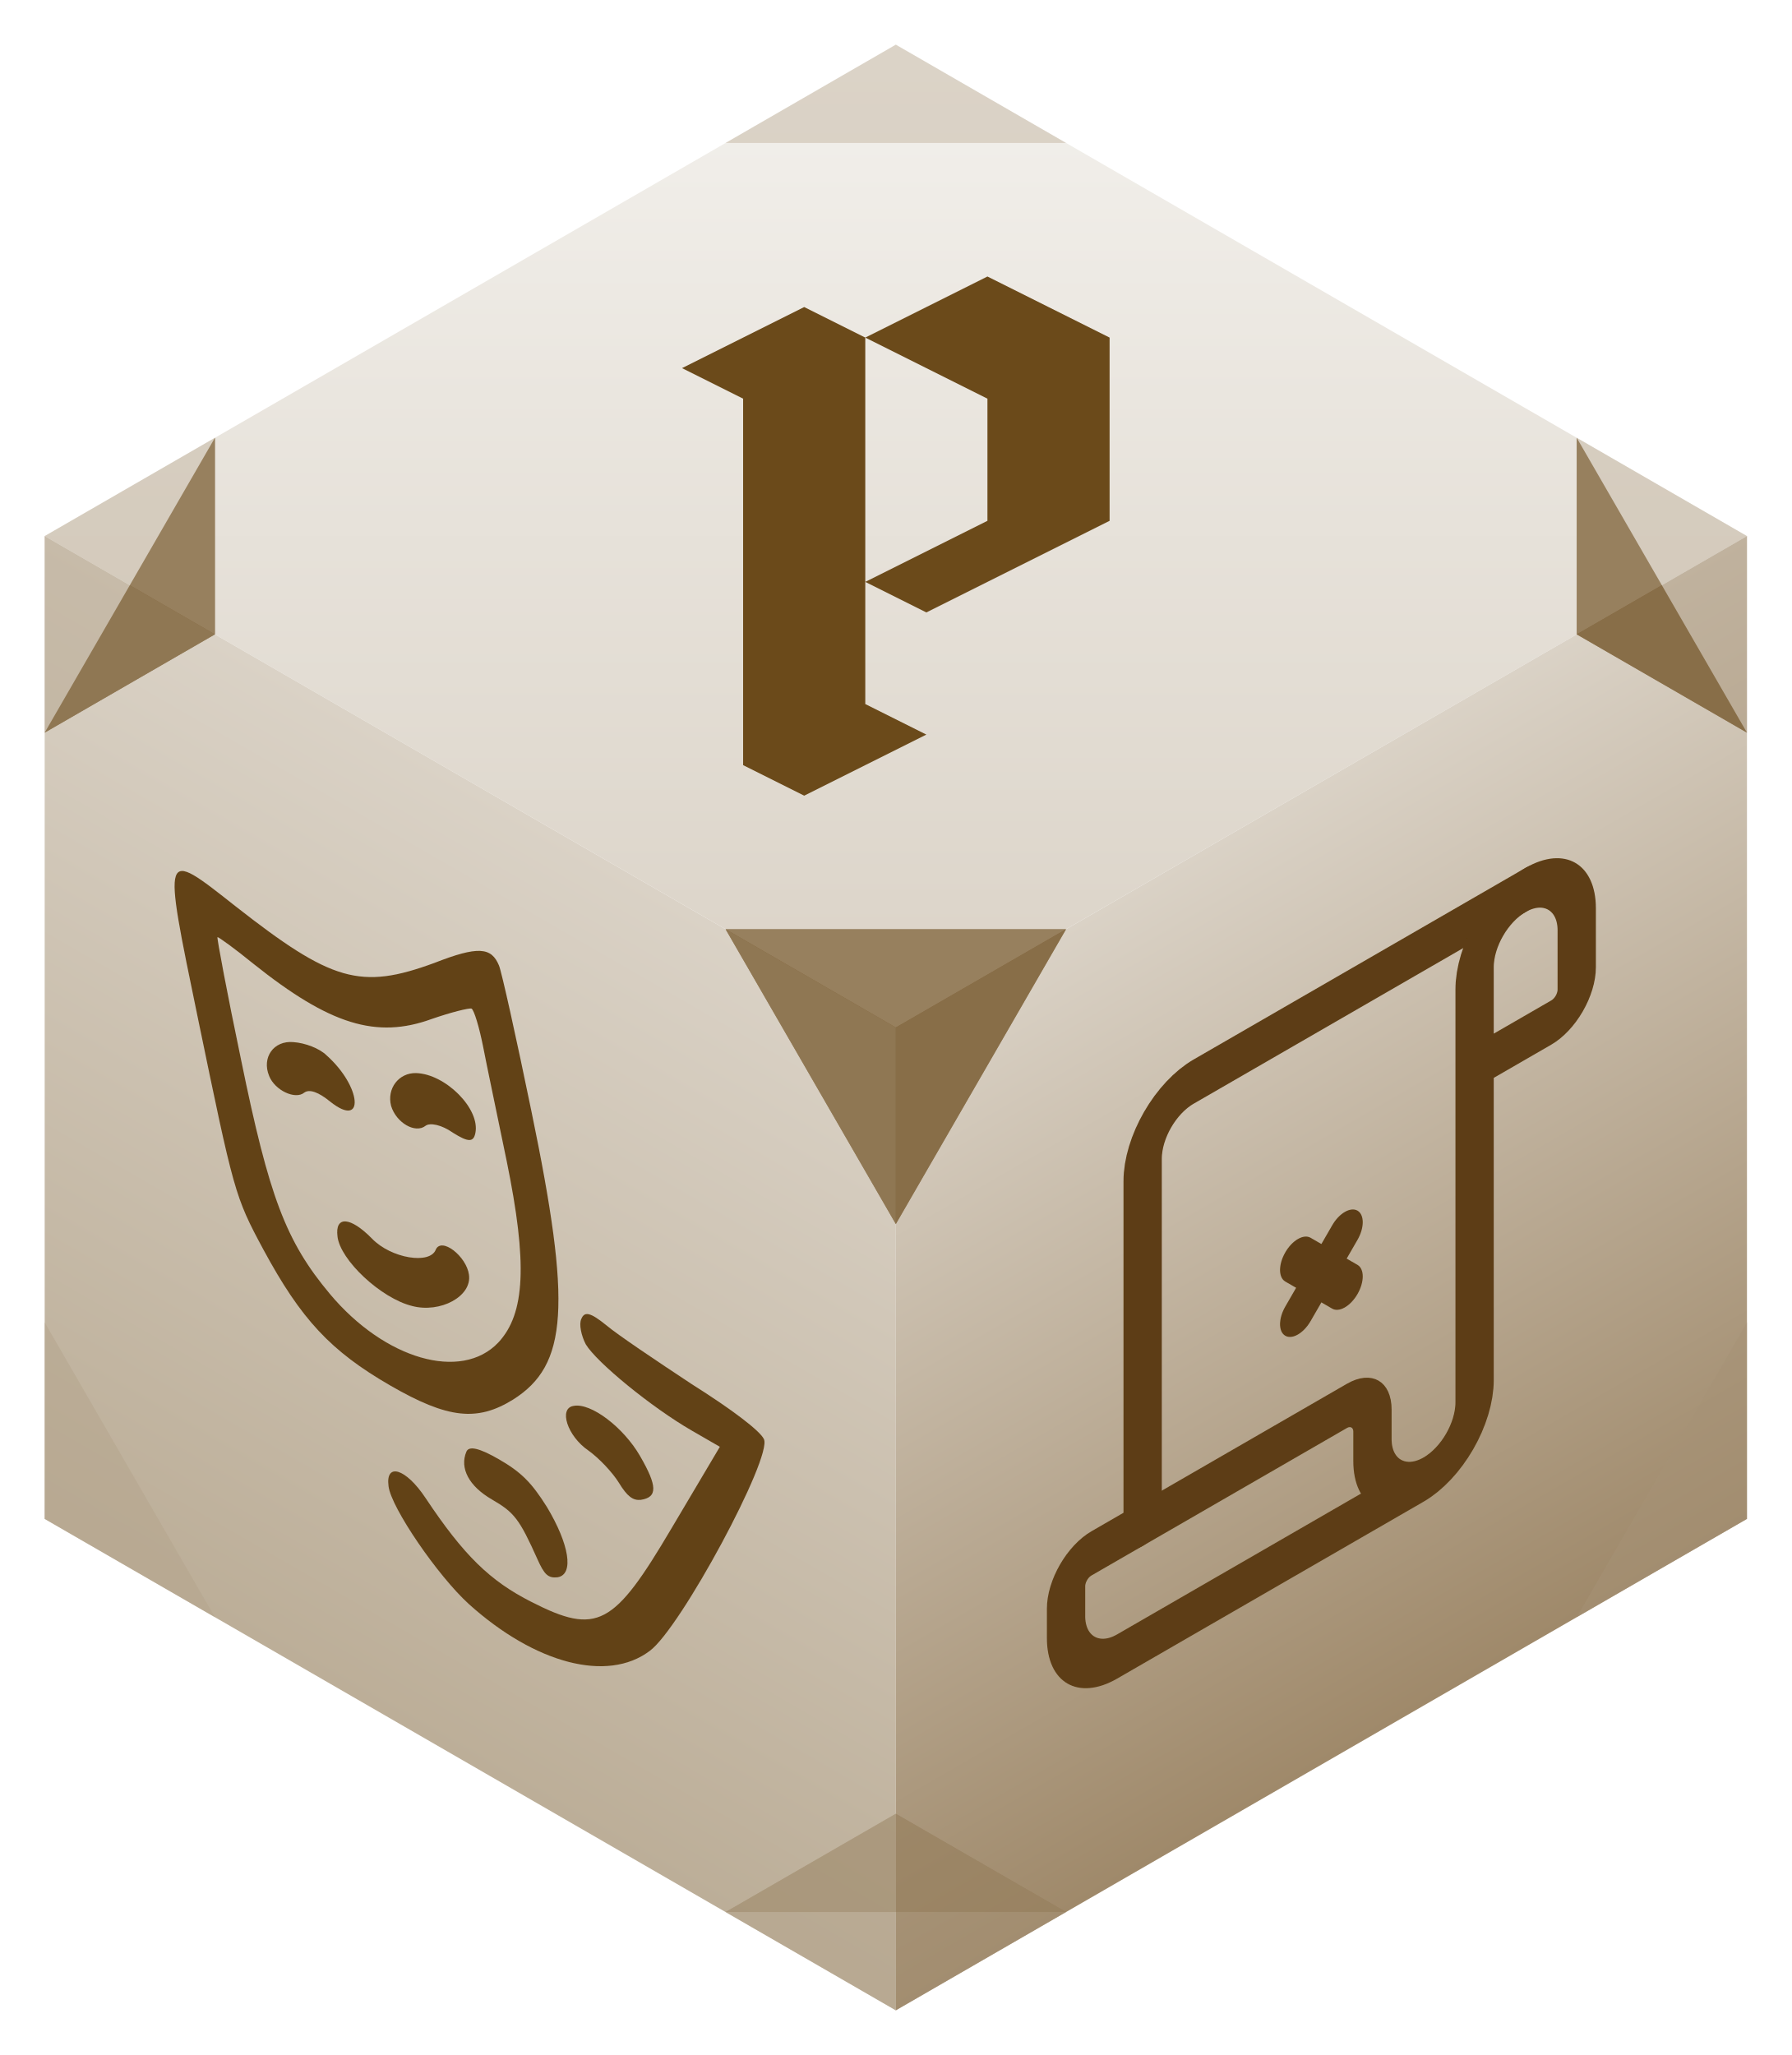
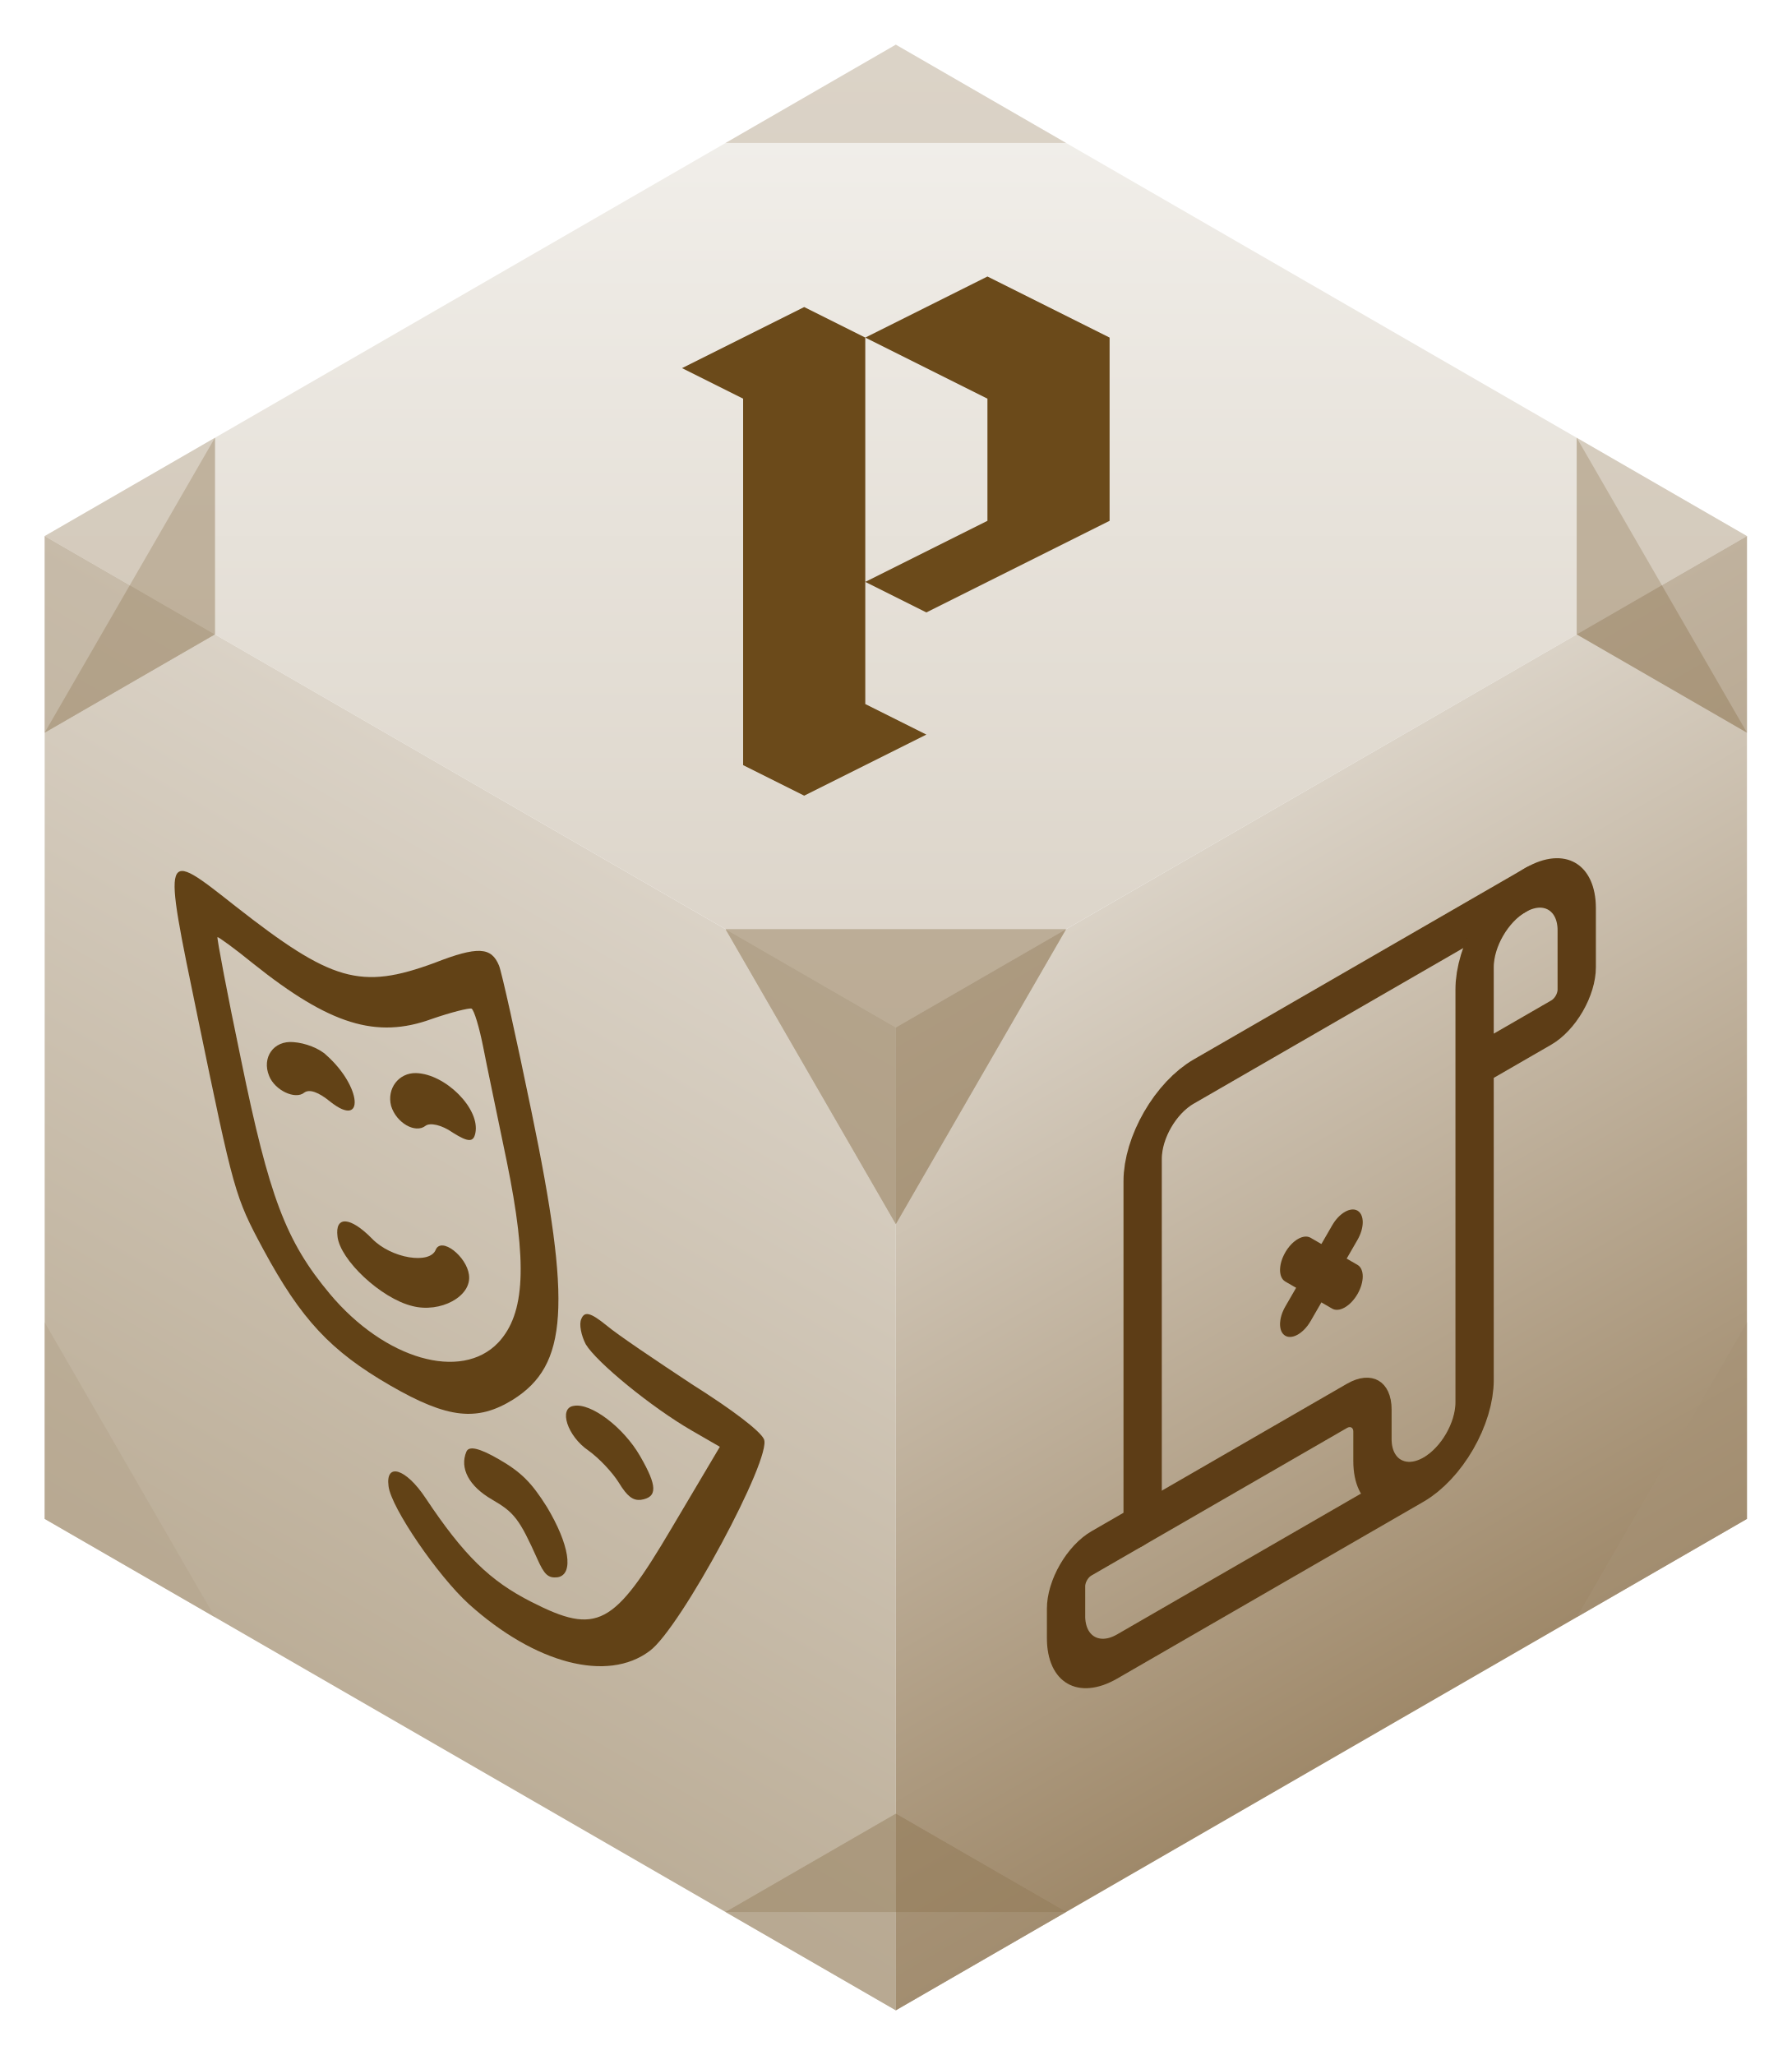
<svg xmlns="http://www.w3.org/2000/svg" viewBox="59.896 54.0 80.208 92.0" role="img" aria-label="Ролебаза">
  <defs>
    <filter id="lg-tint-left">
      <feColorMatrix type="matrix" values="0.85 0 0 0 0  0 0.83 0 0 0  0 0 0.80 0 0  0 0 0 1 0" />
    </filter>
    <filter id="lg-tint-right">
      <feColorMatrix type="matrix" values="0.75 0 0 0 0  0 0.72 0 0 0  0 0 0.70 0 0  0 0 0 1 0" />
    </filter>
    <linearGradient id="lg-face-top-grad" gradientUnits="userSpaceOnUse" x1="100" y1="56" x2="100" y2="100">
      <stop offset="0%" stop-color="#f3f1ed" />
      <stop offset="100%" stop-color="#dad2c6" />
    </linearGradient>
    <linearGradient id="lg-face-left-grad" gradientUnits="userSpaceOnUse" x1="80.95" y1="89" x2="61.9" y2="122">
      <stop offset="0%" stop-color="#dad2c6" />
      <stop offset="100%" stop-color="#bcae98" />
    </linearGradient>
    <linearGradient id="lg-face-right-grad" gradientUnits="userSpaceOnUse" x1="119.05" y1="89" x2="138.1" y2="122">
      <stop offset="0%" stop-color="#dad2c6" />
      <stop offset="100%" stop-color="#9f896a" />
    </linearGradient>
  </defs>
  <polygon points="100,56 138.104,78 100,100 61.896,78" fill="url(#lg-face-top-grad)" />
  <polygon points="61.896,78 100,100 100,144 61.896,122" fill="url(#lg-face-left-grad)" />
  <polygon points="138.104,78 138.104,122 100,144 100,100" fill="url(#lg-face-right-grad)" />
  <path d="M200 0V1200L0 1300L400 1500L600 1400V200L800 100L400 -100ZM600 1400 1000 1600 1400 1400V800L800 500L600 600L1000 800V1200Z" fill="#6B4A1A" transform="translate(100,78) scale(0.01367188,-0.01367188) translate(-700,-750)" />
  <g filter="url(#lg-tint-left)">
    <clipPath id="lg-c-l">
      <polygon points="61.896,78 100,100 100,144 61.896,122" />
    </clipPath>
    <g clip-path="url(#lg-c-l)">
      <g transform="matrix(38.104,22,0,44,61.896,78)">
        <g transform="translate(0.14,0.14) scale(0.0075,0.0075)">
          <g transform="translate(0,96) scale(0.1,-0.1)" fill="#6B4A1A" stroke="none">
            <path d="M424 873 c-116 -95 -161 -106 -312 -79 -115 21 -114 23 -59 -180 57 -210 58 -214 103 -264 59 -65 105 -85 199 -85 90 0 136 19 192 77 86 90 92 173 29 405 -24 89 -47 167 -51 173 -12 19 -33 10 -101 -47z m76 -75 c6 -24 23 -85 37 -137 33 -123 29 -193 -13 -253 -58 -82 -178 -112 -264 -66 -69 37 -95 84 -139 248 -22 80 -38 146 -37 148 2 1 27 -2 56 -8 120 -23 193 -6 280 65 30 24 58 44 62 45 4 0 12 -19 18 -42z" />
            <path d="M395 709 c-27 -13 -46 -44 -39 -64 8 -19 38 -19 54 0 7 8 25 14 43 12 24 -1 32 3 35 17 8 37 -47 57 -93 35z" />
            <path d="M203 655 c-31 -13 -50 -46 -38 -65 9 -15 41 -12 55 5 8 9 22 12 41 8 54 -10 49 45 -6 60 -11 4 -34 0 -52 -8z" />
            <path d="M426 485 c-9 -25 -70 -47 -100 -35 -34 13 -58 2 -54 -24 4 -30 68 -50 117 -36 44 12 94 60 89 87 -4 23 -43 30 -52 8z" />
            <path d="M654 505 c-4 -9 0 -23 7 -31 17 -16 103 -34 166 -34 l44 0 -76 -149 c-90 -177 -116 -203 -219 -209 -65 -4 -106 10 -166 58 -31 25 -63 17 -58 -13 4 -27 77 -83 126 -97 104 -29 217 2 283 78 48 54 193 360 179 377 -6 8 -48 15 -113 18 -56 4 -117 9 -134 13 -25 5 -34 2 -39 -11z" />
            <path d="M642 381 c-24 -15 -10 -46 23 -49 17 -2 38 -11 48 -20 13 -12 22 -13 34 -6 27 17 26 32 -1 59 -26 26 -77 34 -104 16z" />
            <path d="M474 235 c-11 -28 4 -45 40 -45 35 0 43 -5 71 -45 11 -16 17 -18 32 -9 26 17 18 54 -17 87 -24 21 -40 27 -75 27 -31 0 -47 -5 -51 -15z" />
          </g>
        </g>
      </g>
    </g>
  </g>
  <g filter="url(#lg-tint-right)">
    <clipPath id="lg-c-r">
      <polygon points="138.104,78 138.104,122 100,144 100,100" />
    </clipPath>
    <g clip-path="url(#lg-c-r)">
      <g transform="matrix(38.104,-22,0,44,100,100)">
        <g transform="translate(0.14,0.14) scale(0.03,0.03) translate(24,0) scale(-1,1)">
          <path d="M19 17V5a2 2 0 0 0-2-2H4" fill="none" stroke="#6B4A1A" stroke-width="1.5" stroke-linecap="round" stroke-linejoin="round" opacity="1" />
          <path d="M8 21h12a2 2 0 0 0 2-2v-1a1 1 0 0 0-1-1H11a1 1 0 0 0-1 1v1a2 2 0 1 1-4 0V5a2 2 0 1 0-4 0v2a1 1 0 0 0 1 1h3" fill="none" stroke="#6B4A1A" stroke-width="1.5" stroke-linecap="round" stroke-linejoin="round" opacity="1" />
        </g>
      </g>
    </g>
    <g transform="matrix(-26.94077 -15.55635 26.94077 -46.66905 119.052 111)">
      <rect x="-0.06" y="-0.021" width="0.12" height="0.042" rx="0.021" fill="#6B4A1A" />
      <rect x="-0.021" y="-0.06" width="0.042" height="0.12" rx="0.021" fill="#6B4A1A" />
    </g>
  </g>
  <g>
    <polygon points="100,56 92.379,60.4 107.621,60.4" fill="#c4b7a3" fill-opacity="0.5" />
  </g>
  <g>
-     <polygon points="130.483,73.6 138.104,86.8 130.483,82.4" fill="#6B4A1A" fill-opacity="1" />
+     <polygon points="130.483,73.6 138.104,86.8 130.483,82.4" fill="#6B4A1A" fill-opacity="0.35" />
    <polygon points="138.104,78 130.483,73.6 130.483,82.4" fill="#c4b7a3" fill-opacity="0.5" />
    <polygon points="138.104,78 138.104,86.8 130.483,82.4" fill="#a69276" fill-opacity="0.5" />
  </g>
  <g>
    <polygon points="138.104,122 138.104,113.2 130.483,126.4" fill="#a69276" fill-opacity="0.5" />
  </g>
  <g>
    <polygon points="107.621,139.6 92.379,139.6 100,135.2" fill="#6B4A1A" fill-opacity="0.35" />
    <polygon points="100,144 107.621,139.6 100,135.2" fill="#a69276" fill-opacity="0.5" />
    <polygon points="100,144 92.379,139.6 100,135.2" fill="#b5a48c" fill-opacity="0.5" />
  </g>
  <g>
    <polygon points="61.896,122 69.517,126.4 61.896,113.2" fill="#b5a48c" fill-opacity="0.5" />
  </g>
  <g>
-     <polygon points="61.896,86.8 69.517,73.6 69.517,82.4" fill="#6B4A1A" fill-opacity="1" />
+     <polygon points="61.896,86.8 69.517,73.6 69.517,82.4" fill="#6B4A1A" fill-opacity="0.35" />
    <polygon points="61.896,78 61.896,86.8 69.517,82.4" fill="#b5a48c" fill-opacity="0.5" />
    <polygon points="61.896,78 69.517,73.6 69.517,82.4" fill="#c4b7a3" fill-opacity="0.5" />
  </g>
  <g>
-     <polygon points="92.379,95.6 107.621,95.6 100,108.8" fill="#6B4A1A" fill-opacity="1" />
+     <polygon points="92.379,95.6 107.621,95.6 100,108.8" fill="#6B4A1A" fill-opacity="0.35" />
    <polygon points="100,100 92.379,95.6 107.621,95.6" fill="#c4b7a3" fill-opacity="0.5" />
    <polygon points="100,100 107.621,95.6 100,108.8" fill="#a69276" fill-opacity="0.5" />
    <polygon points="100,100 92.379,95.6 100,108.8" fill="#b5a48c" fill-opacity="0.5" />
  </g>
</svg>
